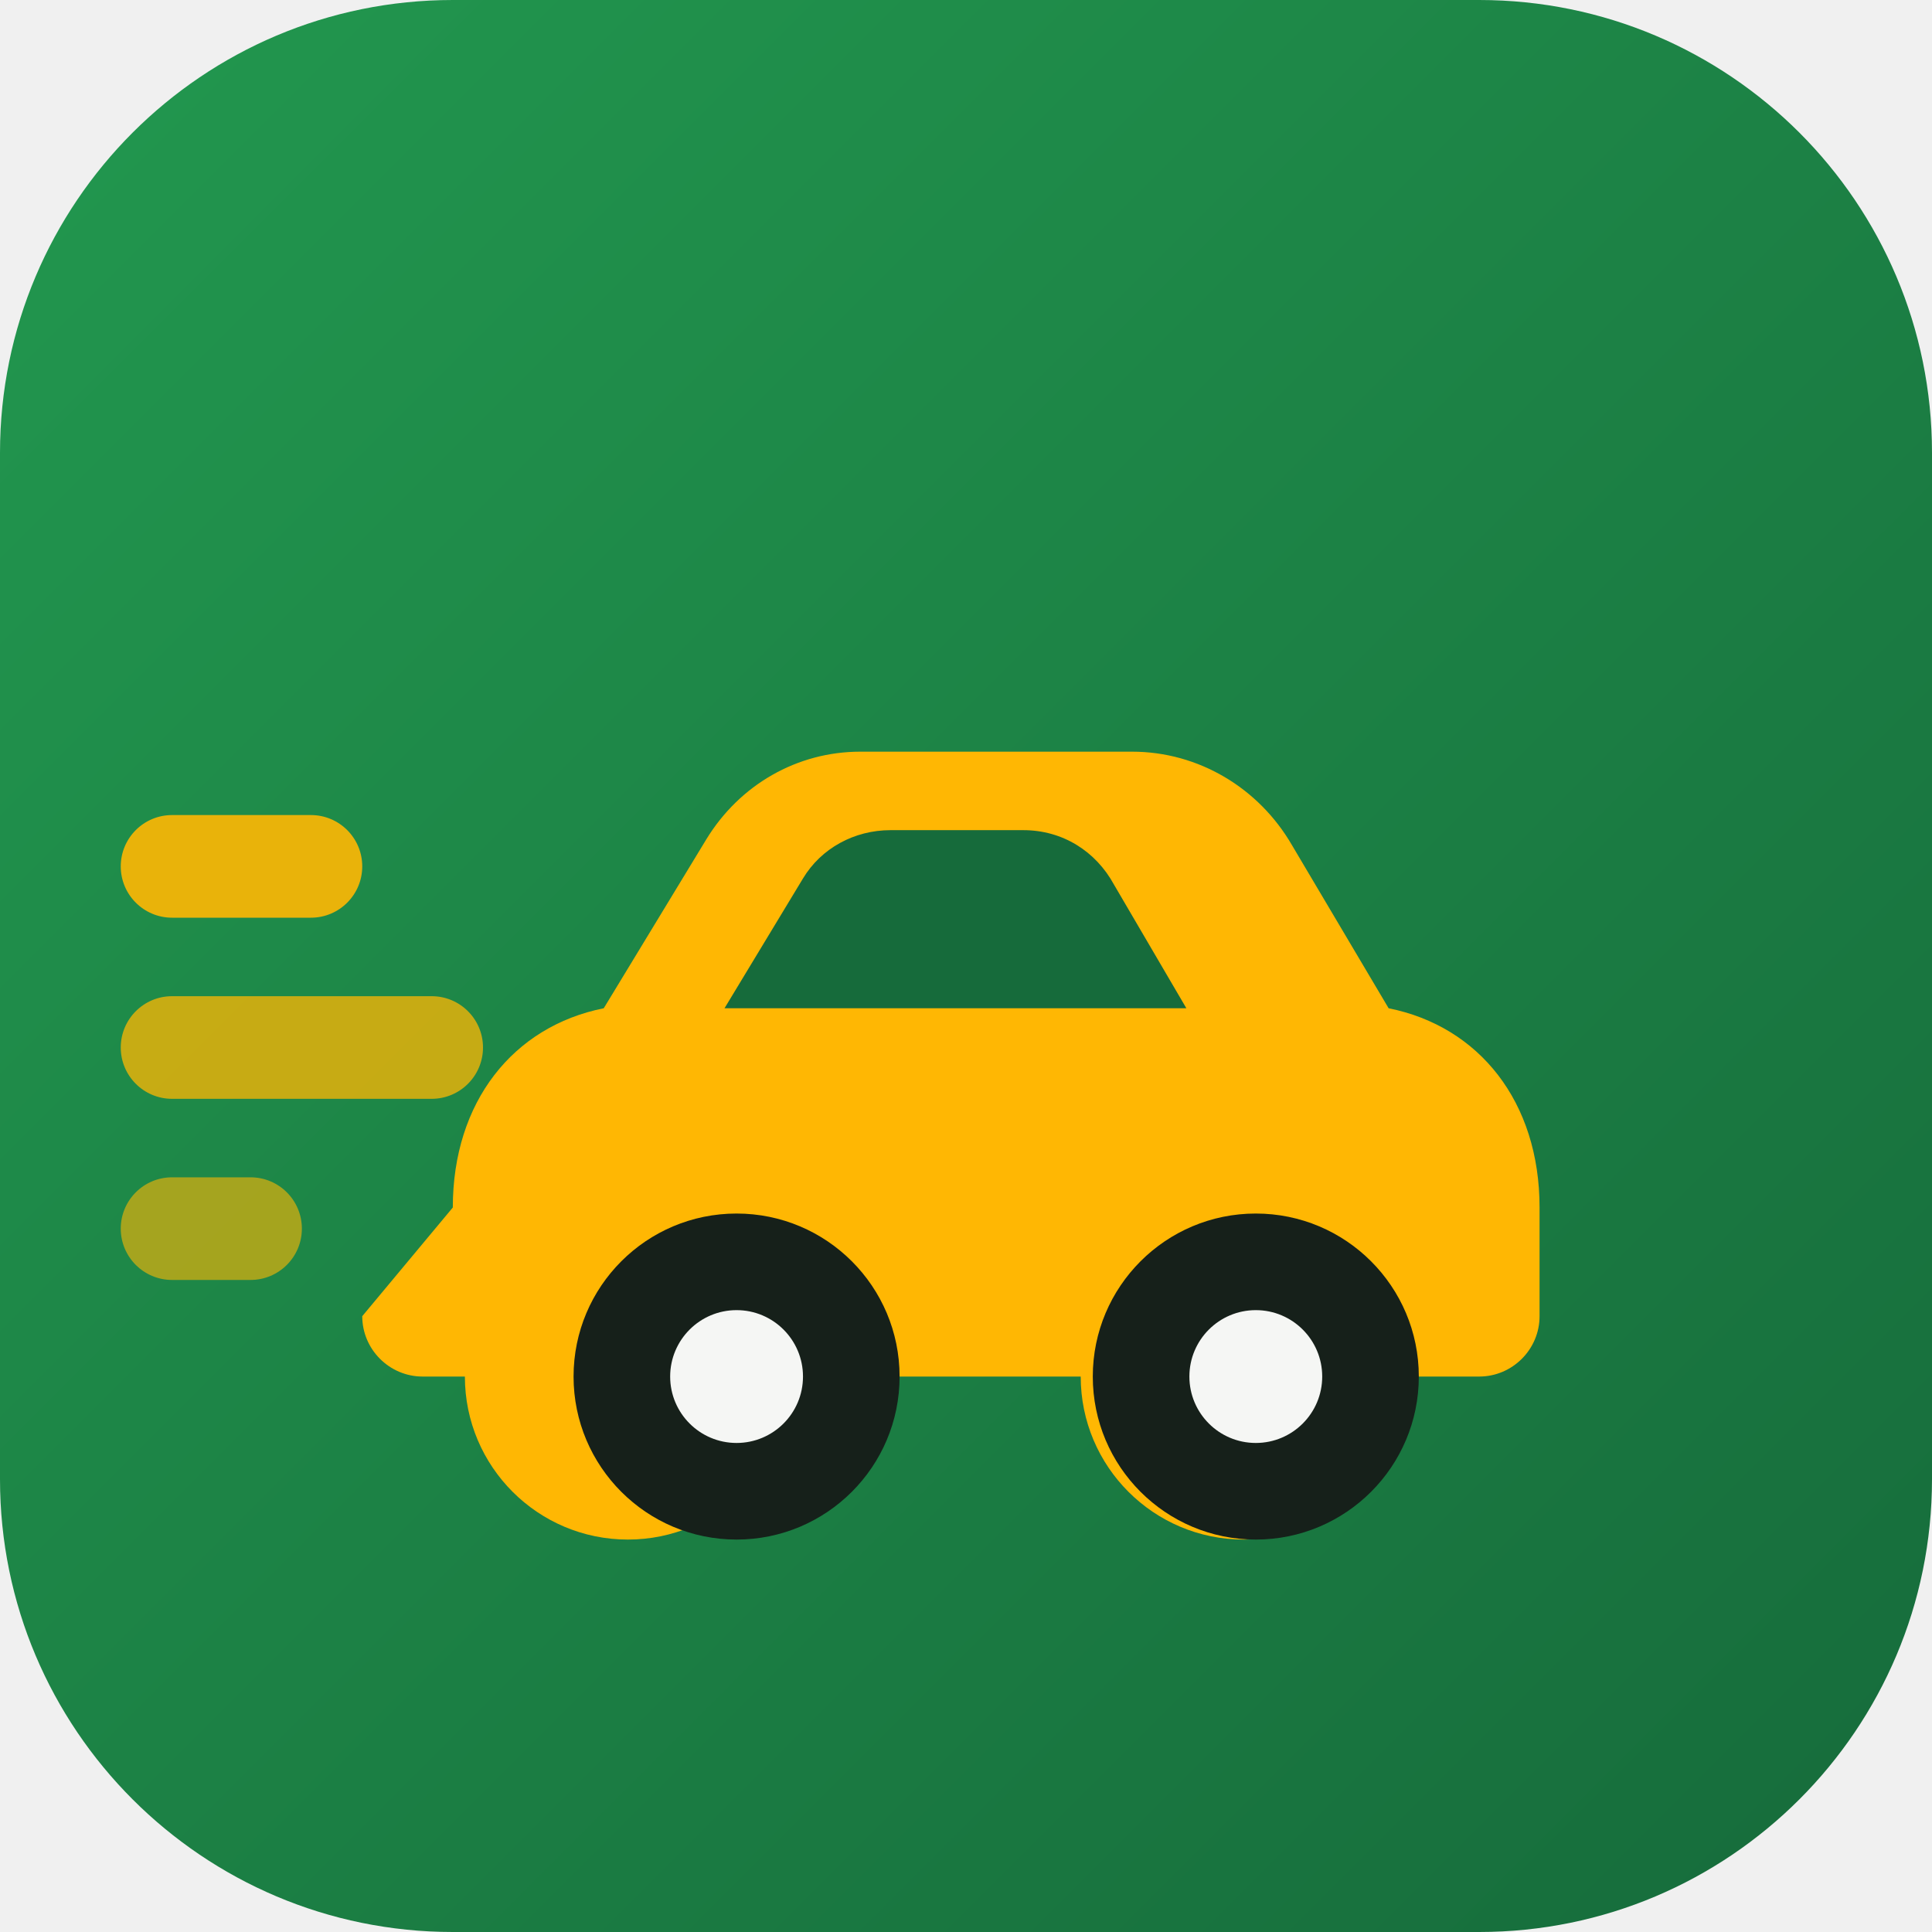
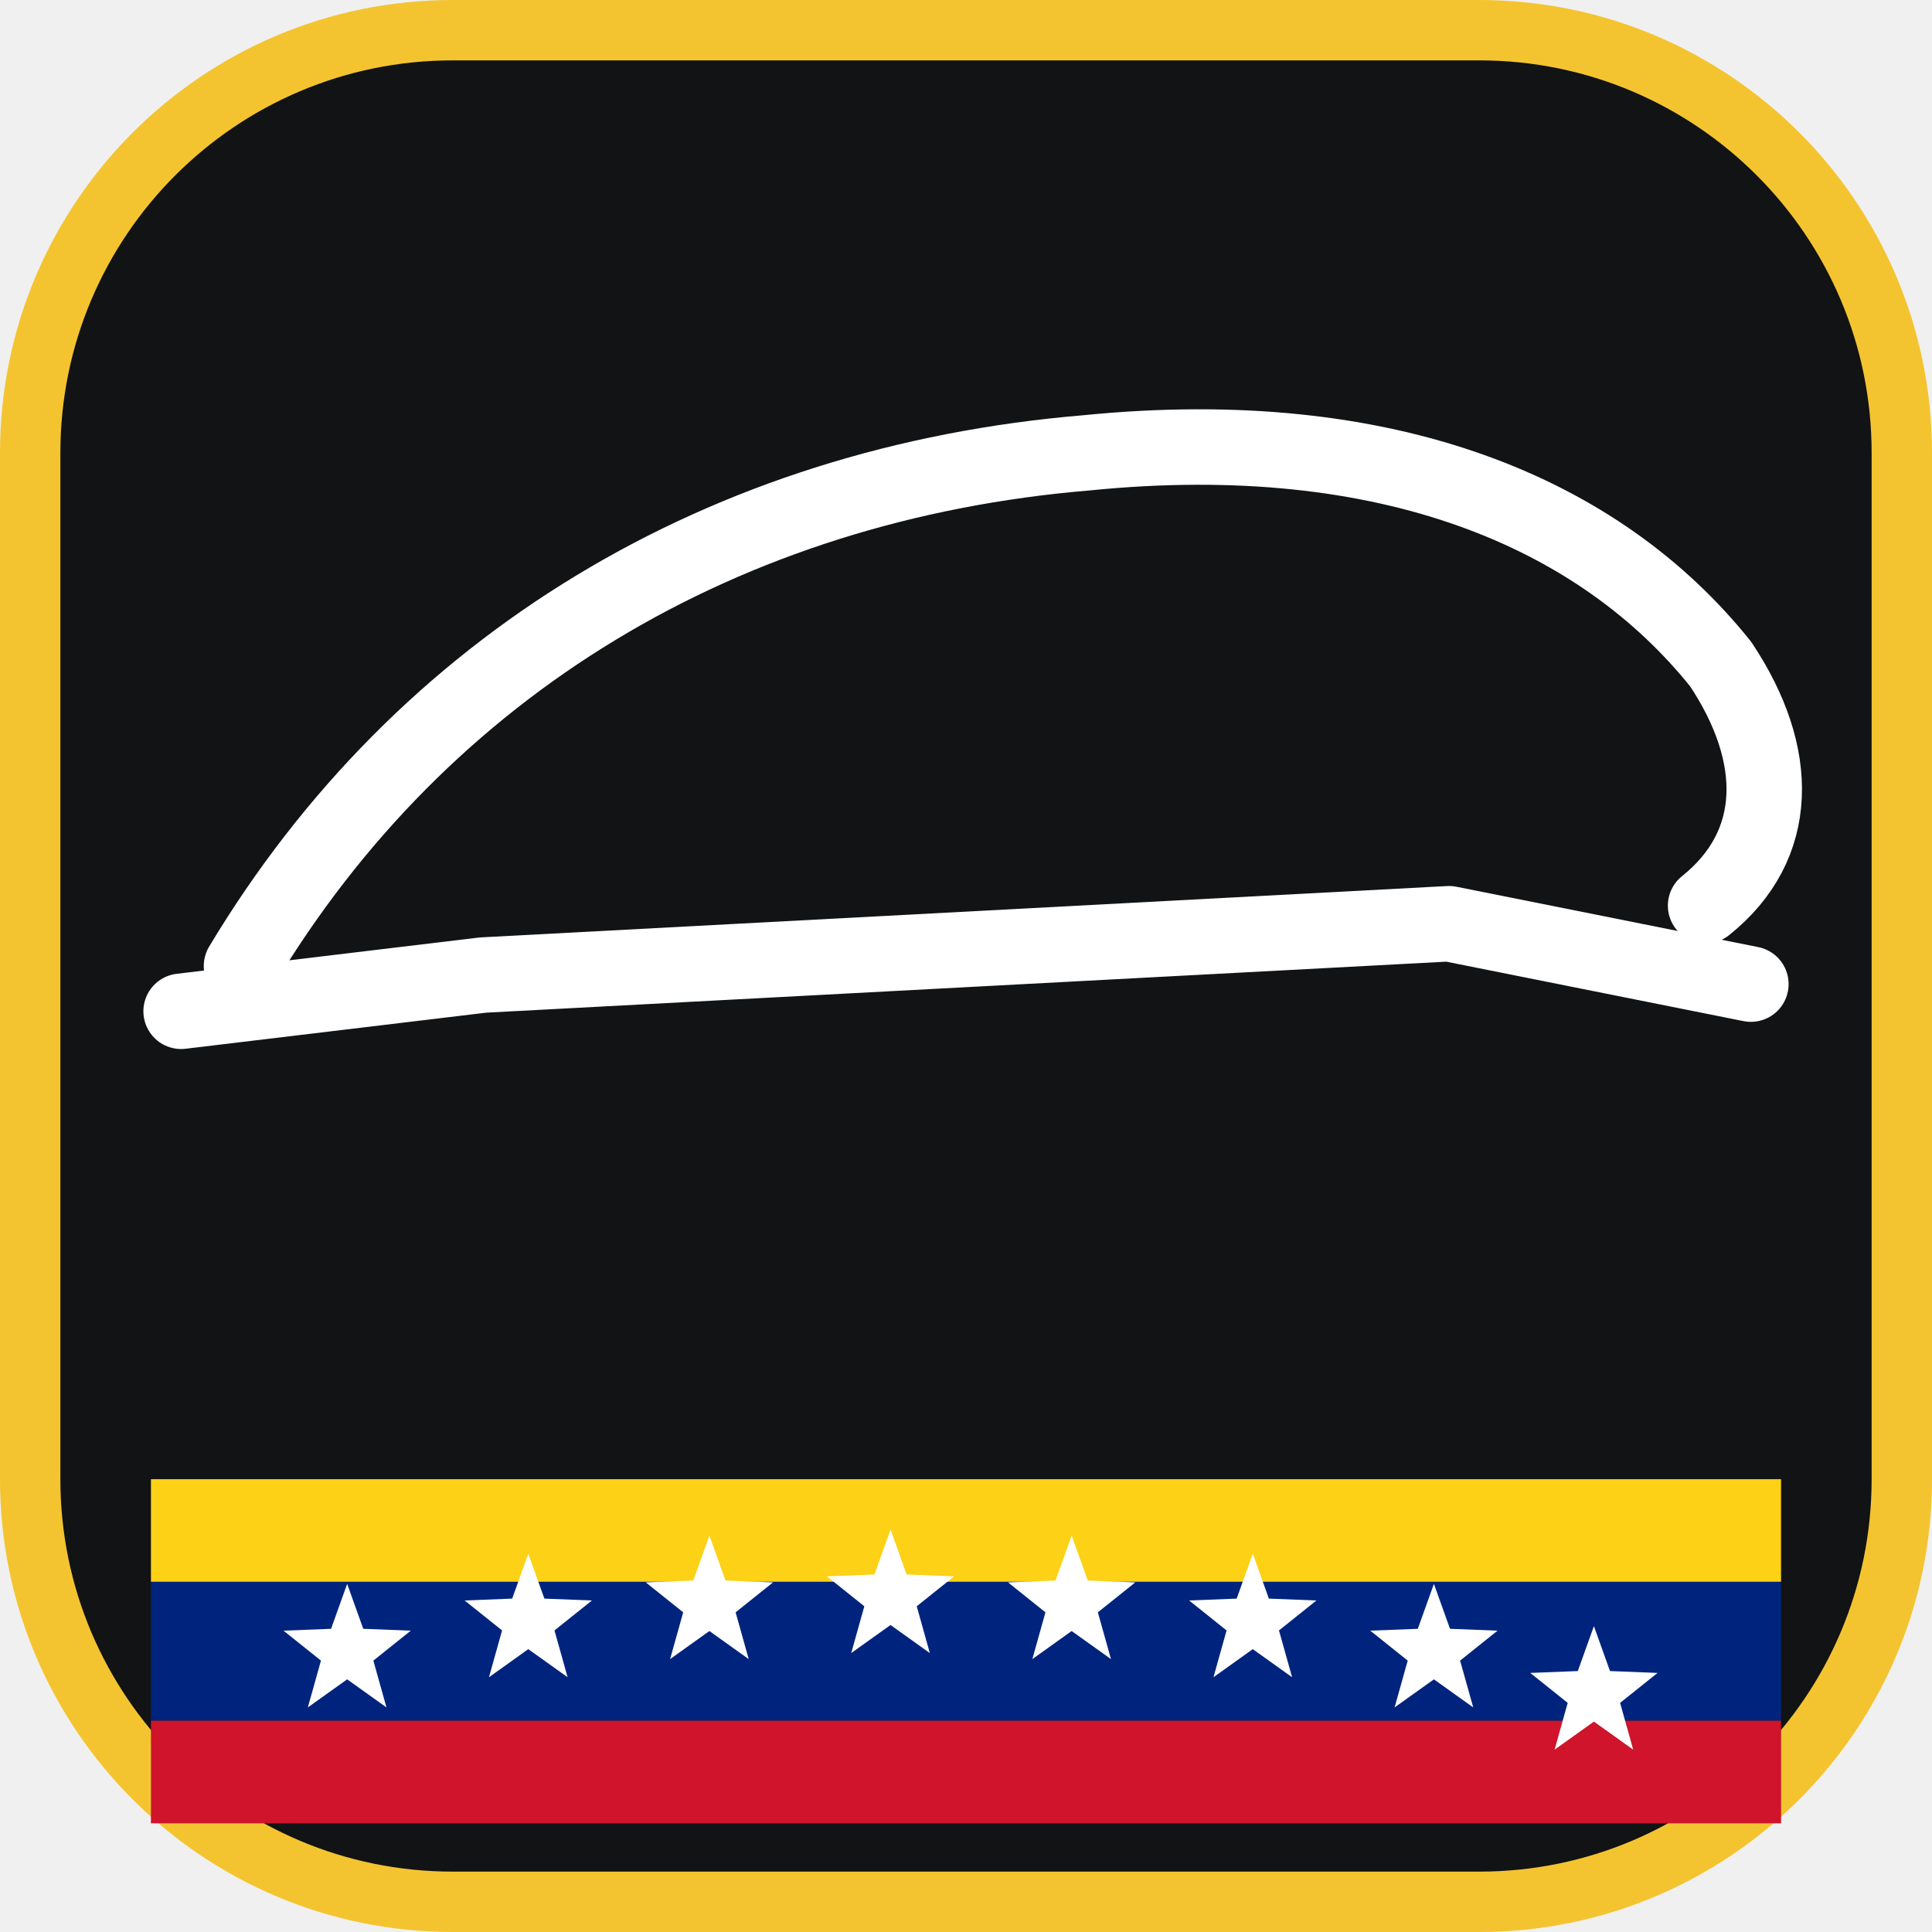
<svg xmlns="http://www.w3.org/2000/svg" viewBox="0 0 64 64" width="64" height="64" role="img" aria-label="MotorCriollo">
  <defs>
-     <linearGradient id="mc-bg" x1="0" y1="0" x2="64" y2="64" gradientUnits="userSpaceOnUse">
-       <stop offset="0" stop-color="#22984f" />
-       <stop offset="1" stop-color="#166b3b" />
-     </linearGradient>
+     <path id="mc-star" d="M0 -3.6 L0.86 -1.2 L3.4 -1.1 L1.4 0.5 L2.1 3 L0 1.5 L-2.1 3 L-1.4 0.5 L-3.4 -1.1 L-0.86 -1.2 Z" />
  </defs>
-   <rect x="0" y="0" width="64" height="64" rx="15" fill="url(#mc-bg)" />
-   <rect x="4" y="27" width="8" height="3.4" rx="1.7" fill="#ffb703" opacity="0.9" />
-   <rect x="4" y="33" width="12" height="3.4" rx="1.7" fill="#ffb703" opacity="0.75" />
-   <rect x="4" y="39" width="6" height="3.4" rx="1.7" fill="#ffb703" opacity="0.6" />
-   <path d="M15 40            c0 -3.5 2 -6 5 -6.6 l3.4 -5.6c1.1 -1.8 3 -2.9 5.1 -2.9h9            c2.2 0 4.2 1.2 5.3 3.1l3.2 5.4            c3 0.6 5 3.1 5 6.6v3.6c0 1.1 -0.9 2 -2 2h-2.4            a5.4 5.4 0 0 1 -10.8 0h-9.6            a5.4 5.4 0 0 1 -10.8 0h-1.4c-1.1 0 -2 -0.9 -2 -2z" fill="#ffb703" />
-   <path d="M24 33.4 l2.6 -4.3c0.6 -1 1.7 -1.6 2.9 -1.6h4.4c1.3 0 2.4 0.7 3 1.8l2.4 4.1z" fill="#166b3b" />
-   <circle cx="24.4" cy="45.6" r="5.4" fill="#16201a" />
-   <circle cx="24.4" cy="45.6" r="2.2" fill="#f5f6f4" />
-   <circle cx="41.6" cy="45.6" r="5.4" fill="#16201a" />
-   <circle cx="41.6" cy="45.6" r="2.2" fill="#f5f6f4" />
+   <rect x="1" y="1" width="62" height="62" rx="14" fill="#111315" />
+   <rect x="1" y="1" width="62" height="62" rx="14" fill="none" stroke="#f4c430" stroke-width="2" />
+   <path d="M8 32 C14 22 24 16 36 15 C46 14 53 17 57 22 C59 25 59 28 56.5 30" fill="none" stroke="#fff" stroke-width="2.5" stroke-linecap="round" stroke-linejoin="round" />
+   <path d="M6 33.5 L16 32.3 L48 30.6 L58 32.6" fill="none" stroke="#fff" stroke-width="2.5" stroke-linecap="round" stroke-linejoin="round" />
+   <rect x="5" y="49" width="54" height="3.4" fill="#fcd116" />
+   <rect x="5" y="52.4" width="54" height="4.6" fill="#00247d" />
+   <rect x="5" y="57" width="54" height="3.4" fill="#cf142b" />
+   <g fill="#fff">
+     <use href="#mc-star" transform="translate(11.5 54.7) scale(0.62)" />
+     <use href="#mc-star" transform="translate(17.5 53.7) scale(0.62)" />
+     <use href="#mc-star" transform="translate(23.5 53.1) scale(0.62)" />
+     <use href="#mc-star" transform="translate(29.5 52.9) scale(0.62)" />
+     <use href="#mc-star" transform="translate(35.5 53.1) scale(0.62)" />
+     <use href="#mc-star" transform="translate(41.5 53.7) scale(0.62)" />
+     <use href="#mc-star" transform="translate(47.5 54.7) scale(0.62)" />
+     <use href="#mc-star" transform="translate(52.8 56.1) scale(0.62)" />
+   </g>
</svg>
